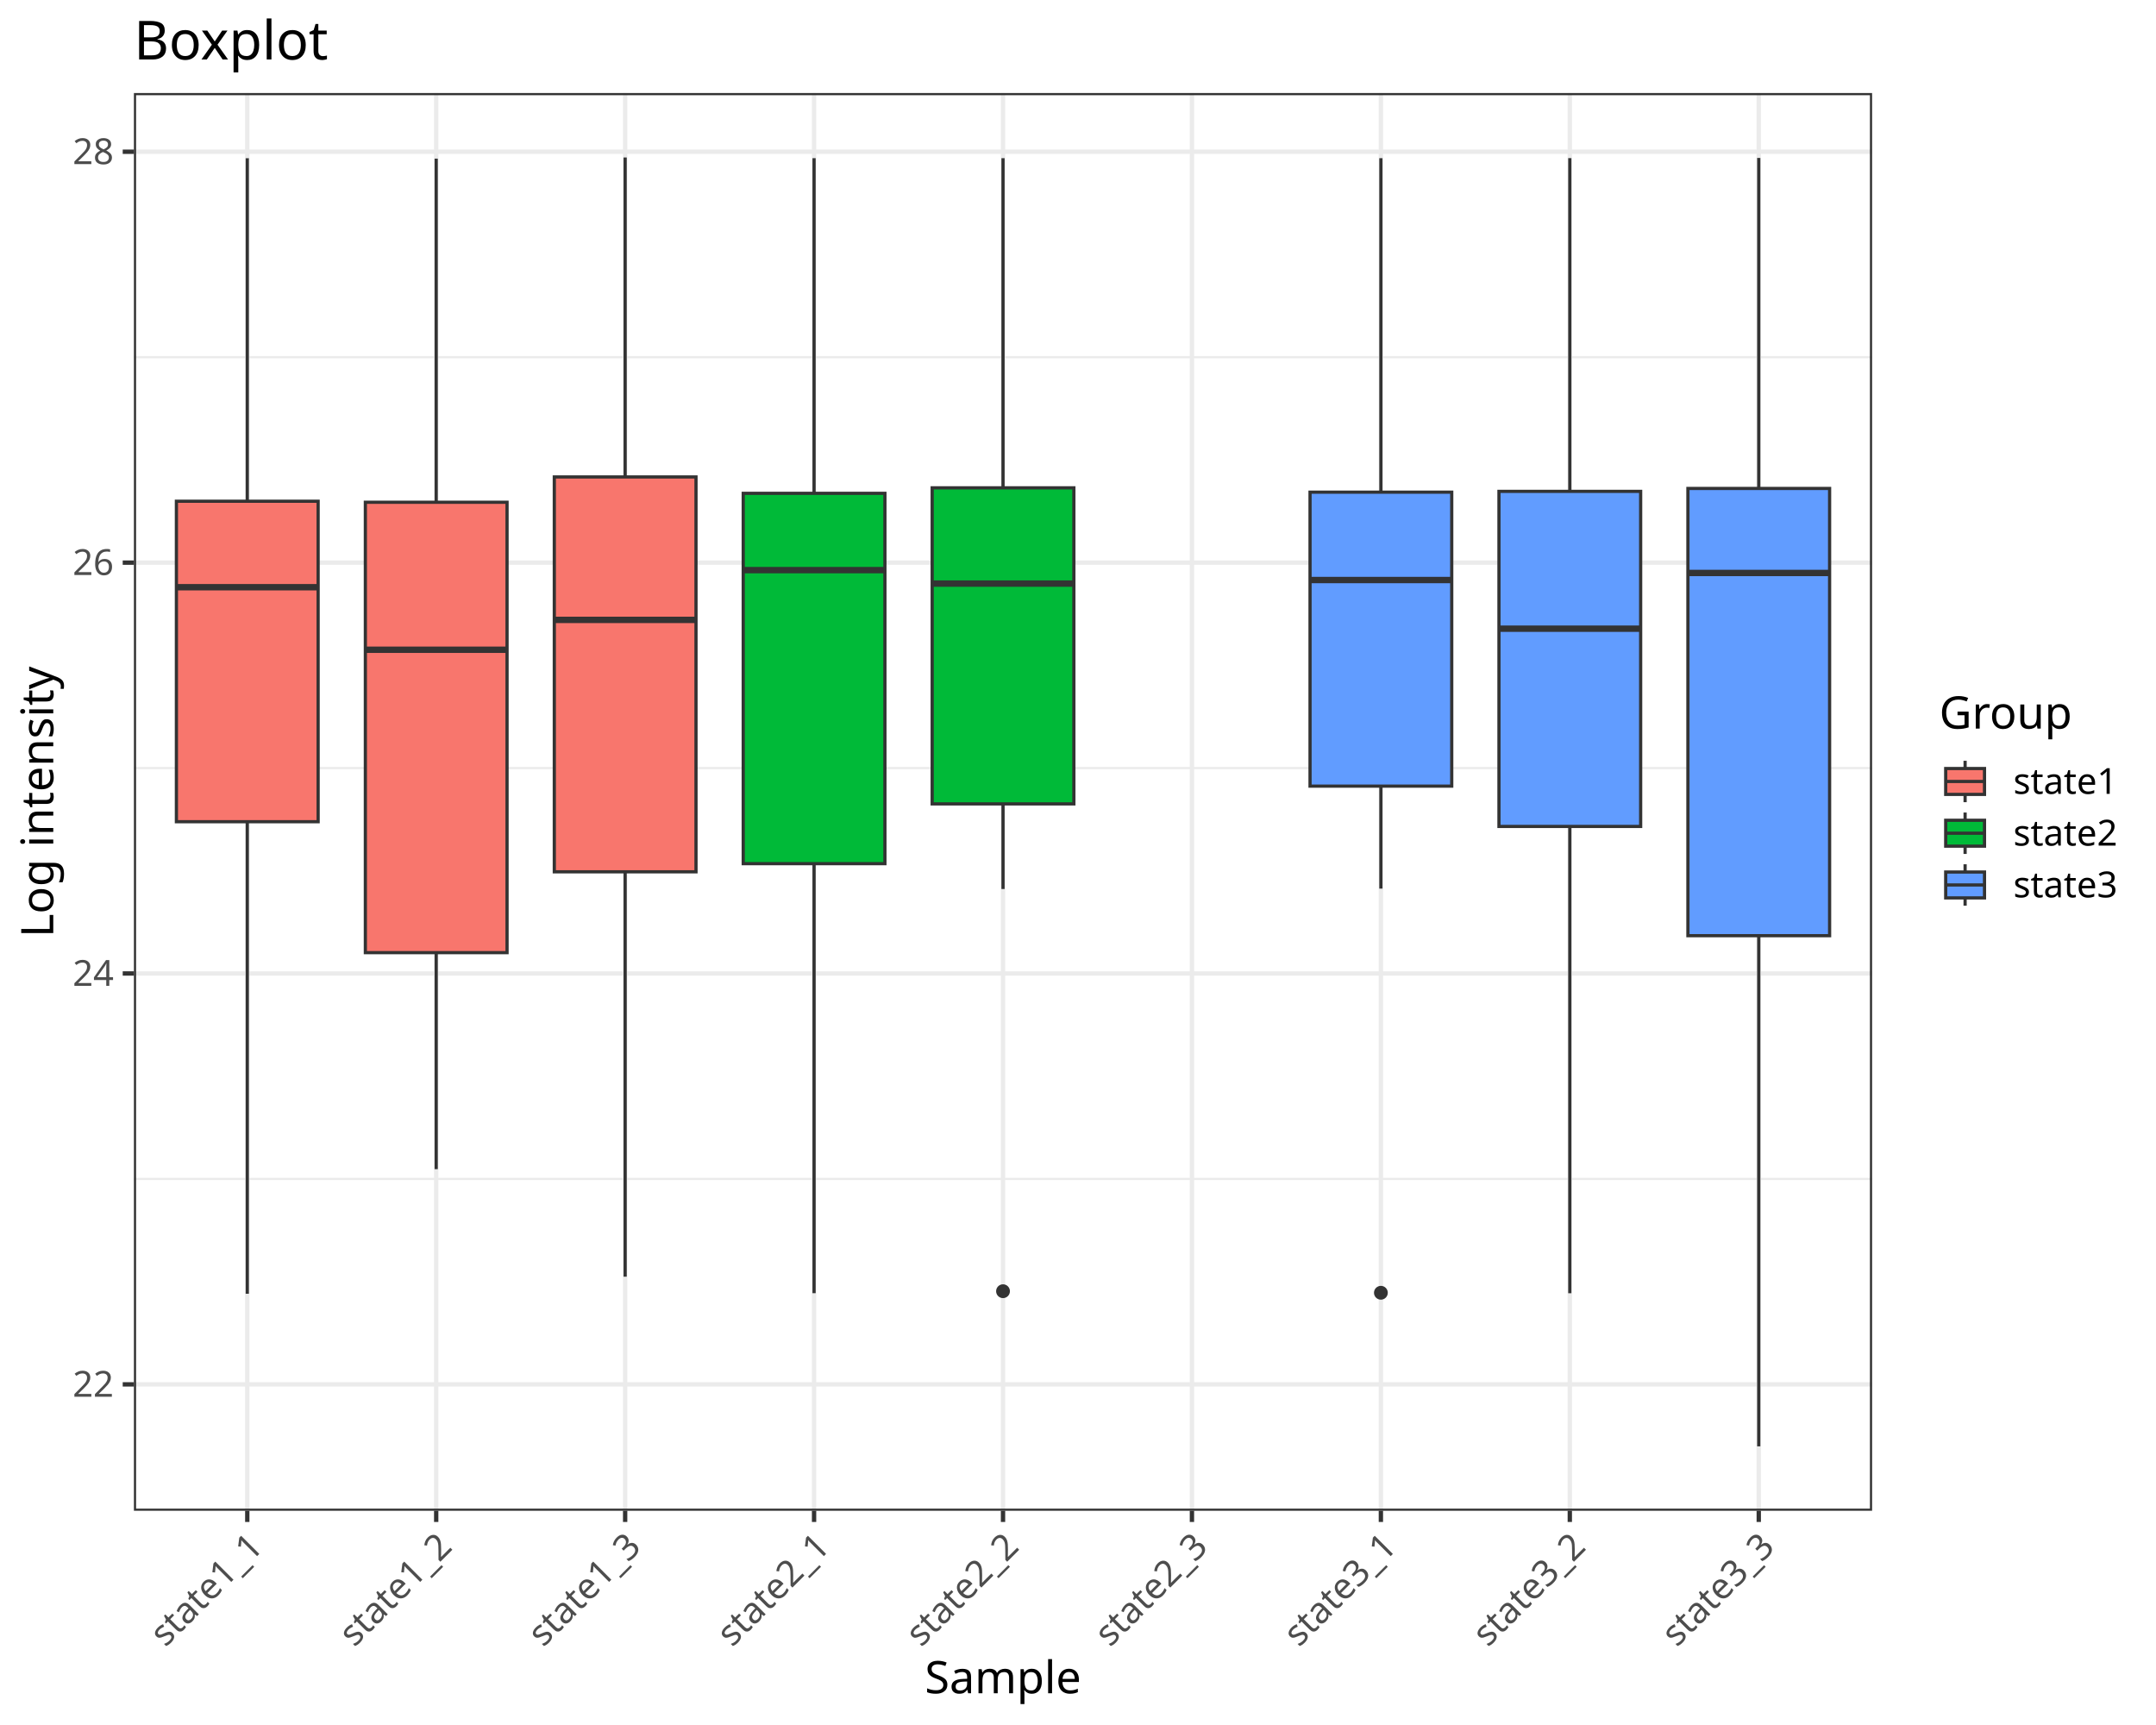
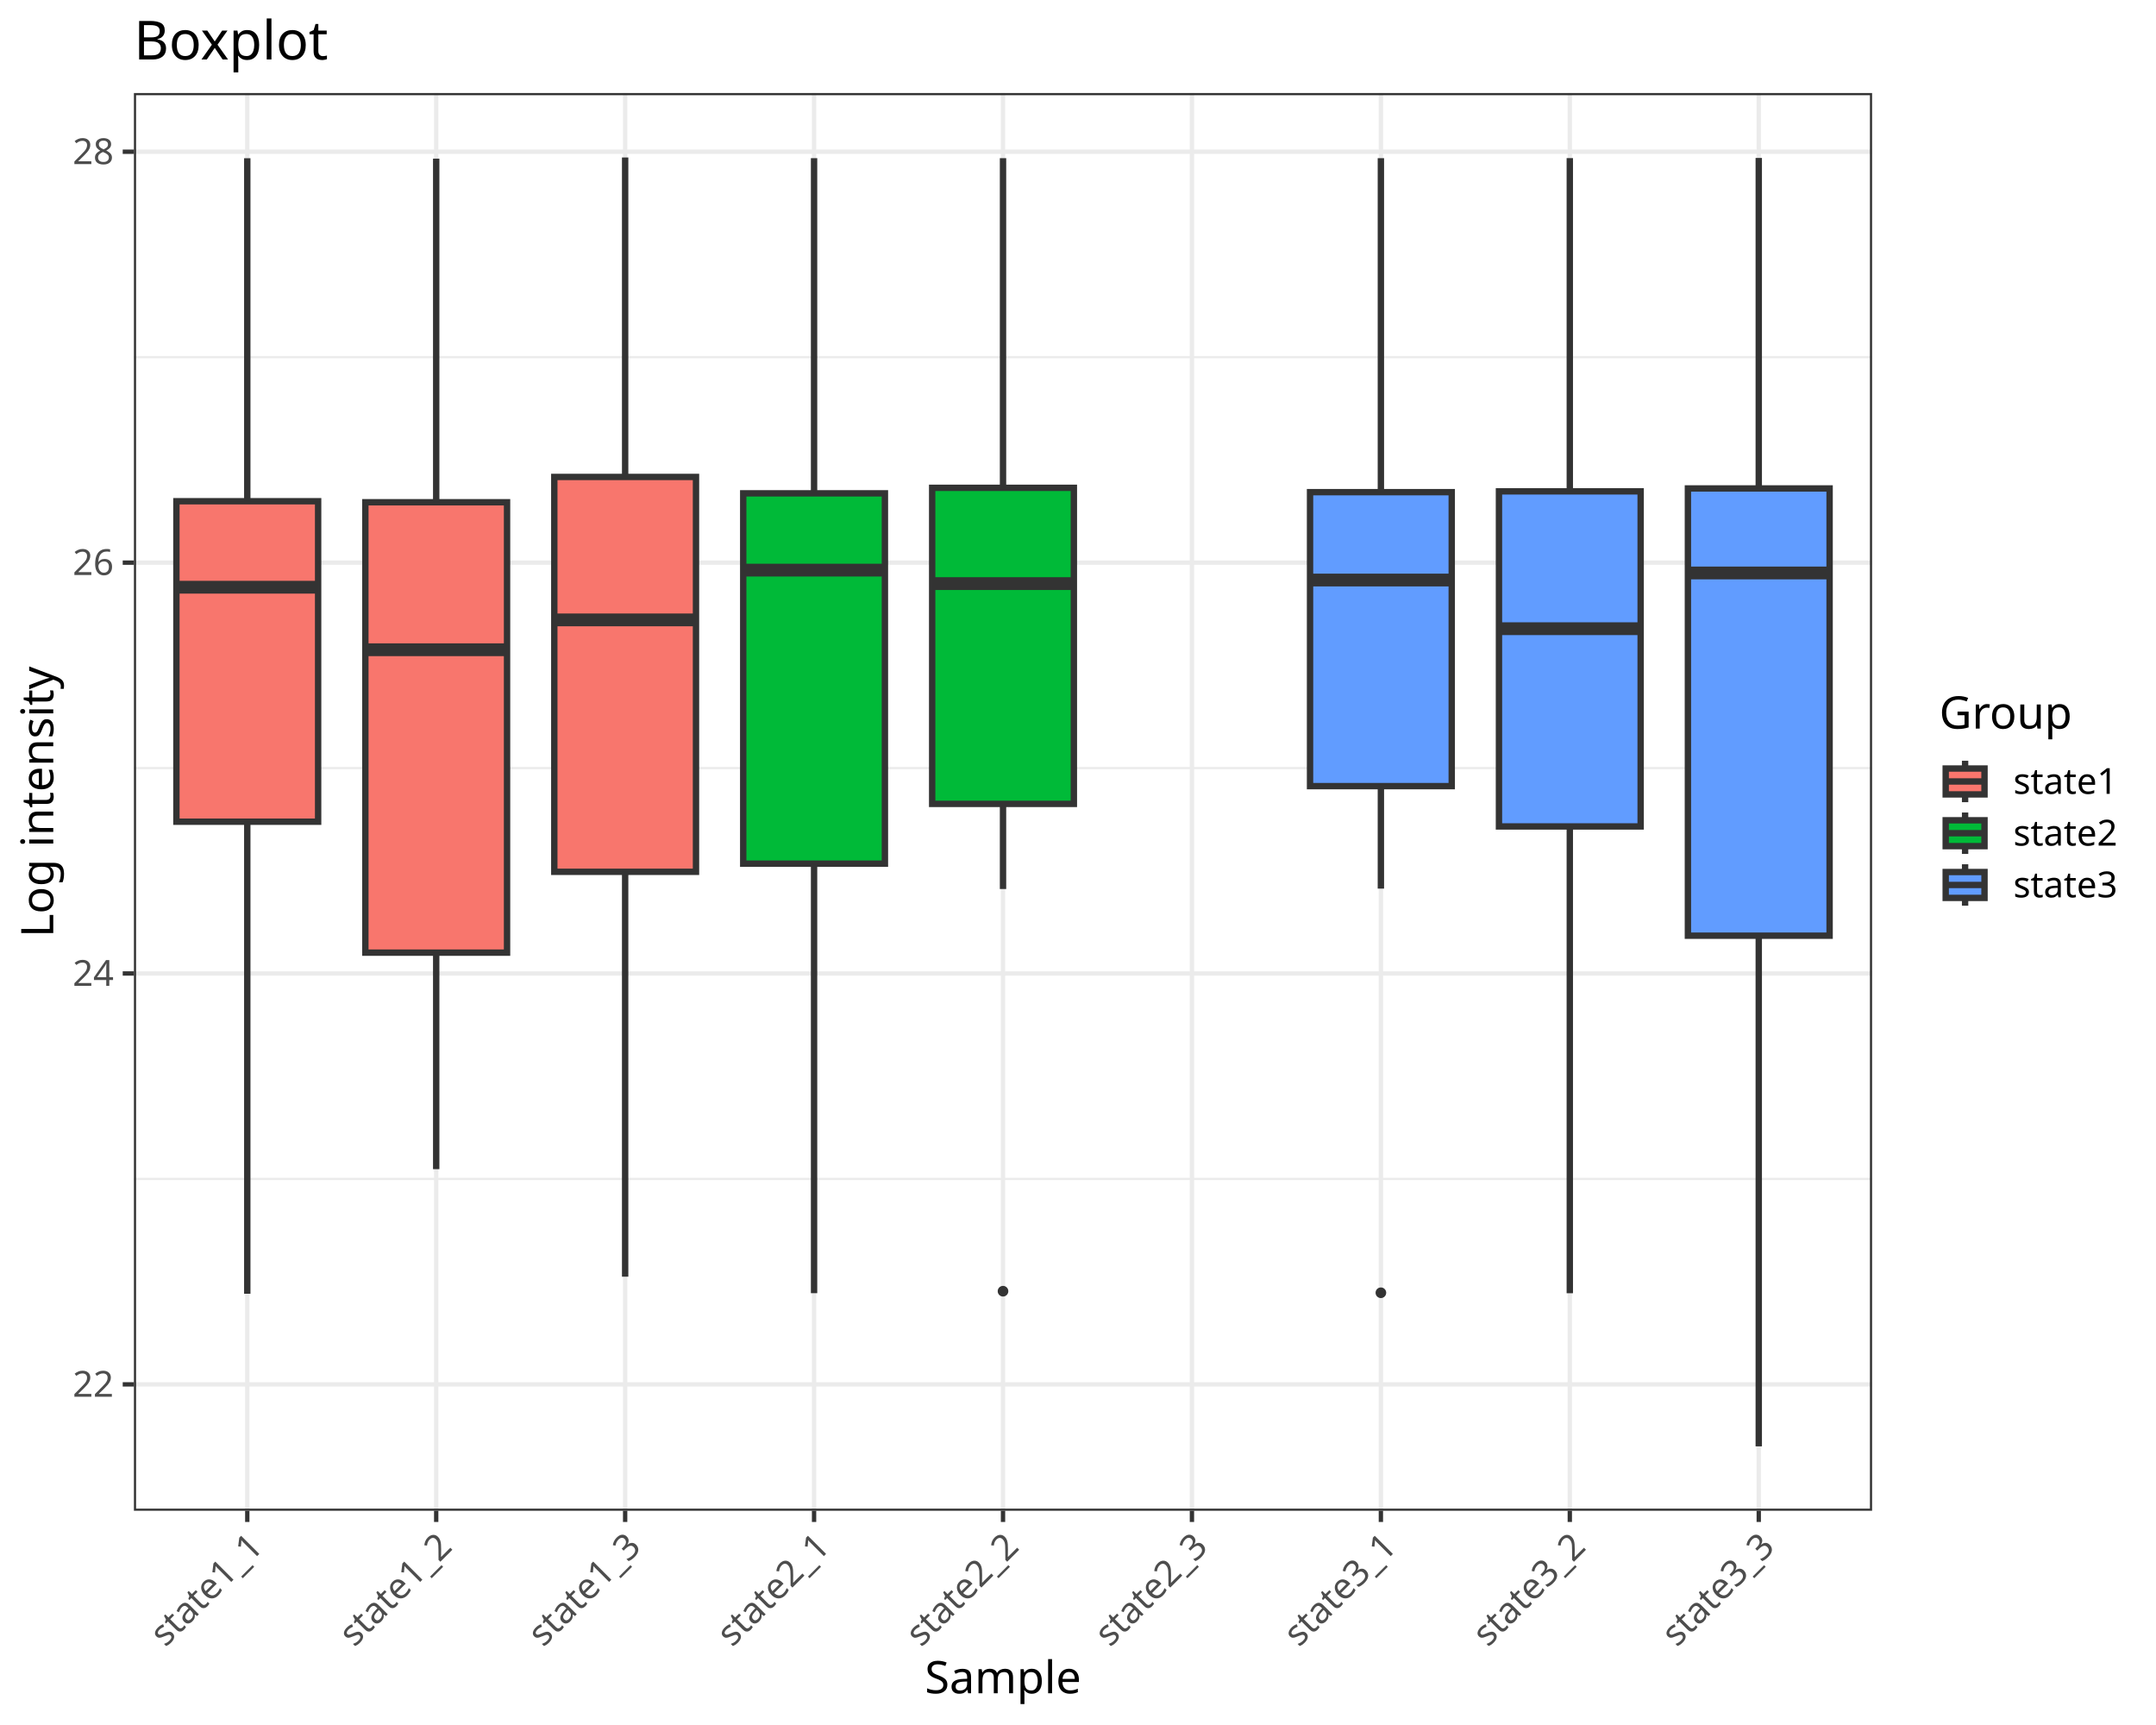
<svg xmlns="http://www.w3.org/2000/svg" class="svglite" data-engine-version="2.0" width="720.00pt" height="576.00pt" viewBox="0 0 720.00 576.00">
  <defs>
    <style type="text/css">
    .svglite line, .svglite polyline, .svglite polygon, .svglite path, .svglite rect, .svglite circle {
      fill: none;
      stroke: #000000;
      stroke-linecap: round;
      stroke-linejoin: round;
      stroke-miterlimit: 10.00;
    }
  </style>
  </defs>
  <rect width="100%" height="100%" style="stroke: none; fill: #FFFFFF;" />
  <defs>
    <clipPath id="cpMC4wMHw3MjAuMDB8MC4wMHw1NzYuMDA=">
      <rect x="0.00" y="0.00" width="720.00" height="576.00" />
    </clipPath>
  </defs>
  <g clip-path="url(#cpMC4wMHw3MjAuMDB8MC4wMHw1NzYuMDA=)">
    <rect x="0.00" y="0.00" width="720.00" height="576.00" style="stroke-width: 1.45; stroke: #FFFFFF; fill: #FFFFFF;" />
  </g>
  <defs>
    <clipPath id="cpNDQuNzJ8NjI1LjE5fDMxLjA3fDUwNC40Nw==">
      <rect x="44.72" y="31.07" width="580.47" height="473.40" />
    </clipPath>
  </defs>
  <g clip-path="url(#cpNDQuNzJ8NjI1LjE5fDMxLjA3fDUwNC40Nw==)">
    <rect x="44.72" y="31.07" width="580.47" height="473.40" style="stroke-width: 1.45; stroke: none; fill: #FFFFFF;" />
    <polyline points="44.72,393.66 625.19,393.66 " style="stroke-width: 0.73; stroke: #EBEBEB; stroke-linecap: butt;" />
    <polyline points="44.72,256.47 625.19,256.47 " style="stroke-width: 0.73; stroke: #EBEBEB; stroke-linecap: butt;" />
    <polyline points="44.72,119.27 625.19,119.27 " style="stroke-width: 0.73; stroke: #EBEBEB; stroke-linecap: butt;" />
    <polyline points="44.72,462.26 625.19,462.26 " style="stroke-width: 1.45; stroke: #EBEBEB; stroke-linecap: butt;" />
    <polyline points="44.72,325.06 625.19,325.06 " style="stroke-width: 1.45; stroke: #EBEBEB; stroke-linecap: butt;" />
    <polyline points="44.72,187.87 625.19,187.87 " style="stroke-width: 1.45; stroke: #EBEBEB; stroke-linecap: butt;" />
    <polyline points="44.72,50.67 625.19,50.67 " style="stroke-width: 1.45; stroke: #EBEBEB; stroke-linecap: butt;" />
    <polyline points="82.58,504.47 82.58,31.07 " style="stroke-width: 1.45; stroke: #EBEBEB; stroke-linecap: butt;" />
    <polyline points="145.67,504.47 145.67,31.07 " style="stroke-width: 1.45; stroke: #EBEBEB; stroke-linecap: butt;" />
    <polyline points="208.77,504.47 208.77,31.07 " style="stroke-width: 1.45; stroke: #EBEBEB; stroke-linecap: butt;" />
    <polyline points="271.86,504.47 271.86,31.07 " style="stroke-width: 1.45; stroke: #EBEBEB; stroke-linecap: butt;" />
    <polyline points="334.96,504.47 334.96,31.07 " style="stroke-width: 1.45; stroke: #EBEBEB; stroke-linecap: butt;" />
    <polyline points="398.05,504.47 398.05,31.07 " style="stroke-width: 1.45; stroke: #EBEBEB; stroke-linecap: butt;" />
    <polyline points="461.15,504.47 461.15,31.07 " style="stroke-width: 1.45; stroke: #EBEBEB; stroke-linecap: butt;" />
    <polyline points="524.24,504.47 524.24,31.07 " style="stroke-width: 1.45; stroke: #EBEBEB; stroke-linecap: butt;" />
    <polyline points="587.34,504.47 587.34,31.07 " style="stroke-width: 1.45; stroke: #EBEBEB; stroke-linecap: butt;" />
-     <line x1="82.58" y1="167.37" x2="82.58" y2="52.84" style="stroke-width: 1.07; stroke: #333333; stroke-linecap: butt;" />
-     <line x1="82.58" y1="274.38" x2="82.58" y2="432.00" style="stroke-width: 1.07; stroke: #333333; stroke-linecap: butt;" />
-     <polygon points="58.91,167.37 58.91,274.38 106.24,274.38 106.24,167.37 58.91,167.37 " style="stroke-width: 1.07; stroke: #333333; stroke-linecap: butt; stroke-linejoin: miter; fill: #F8766D;" />
-     <line x1="58.91" y1="196.08" x2="106.24" y2="196.08" style="stroke-width: 2.13; stroke: #333333; stroke-linecap: butt; stroke-linejoin: miter;" />
-     <line x1="145.67" y1="167.71" x2="145.67" y2="52.98" style="stroke-width: 1.07; stroke: #333333; stroke-linecap: butt;" />
-     <line x1="145.67" y1="318.10" x2="145.67" y2="390.39" style="stroke-width: 1.07; stroke: #333333; stroke-linecap: butt;" />
-     <polygon points="122.01,167.71 122.01,318.10 169.33,318.10 169.33,167.71 122.01,167.71 " style="stroke-width: 1.07; stroke: #333333; stroke-linecap: butt; stroke-linejoin: miter; fill: #F8766D;" />
-     <line x1="122.01" y1="216.96" x2="169.33" y2="216.96" style="stroke-width: 2.13; stroke: #333333; stroke-linecap: butt; stroke-linejoin: miter;" />
-     <line x1="208.77" y1="159.26" x2="208.77" y2="52.59" style="stroke-width: 1.07; stroke: #333333; stroke-linecap: butt;" />
-     <line x1="208.77" y1="291.11" x2="208.77" y2="426.29" style="stroke-width: 1.07; stroke: #333333; stroke-linecap: butt;" />
-     <polygon points="185.11,159.26 185.11,291.11 232.43,291.11 232.43,159.26 185.11,159.26 " style="stroke-width: 1.07; stroke: #333333; stroke-linecap: butt; stroke-linejoin: miter; fill: #F8766D;" />
-     <line x1="185.11" y1="206.99" x2="232.43" y2="206.99" style="stroke-width: 2.13; stroke: #333333; stroke-linecap: butt; stroke-linejoin: miter;" />
-     <line x1="271.86" y1="164.73" x2="271.86" y2="52.81" style="stroke-width: 1.07; stroke: #333333; stroke-linecap: butt;" />
-     <line x1="271.86" y1="288.39" x2="271.86" y2="431.81" style="stroke-width: 1.07; stroke: #333333; stroke-linecap: butt;" />
-     <polygon points="248.20,164.73 248.20,288.39 295.52,288.39 295.52,164.73 248.20,164.73 " style="stroke-width: 1.07; stroke: #333333; stroke-linecap: butt; stroke-linejoin: miter; fill: #00BA38;" />
-     <line x1="248.20" y1="190.37" x2="295.52" y2="190.37" style="stroke-width: 2.13; stroke: #333333; stroke-linecap: butt; stroke-linejoin: miter;" />
-     <circle cx="334.96" cy="431.15" r="1.95" style="stroke-width: 0.71; stroke: #333333; fill: #333333;" />
-     <line x1="334.96" y1="162.89" x2="334.96" y2="52.81" style="stroke-width: 1.07; stroke: #333333; stroke-linecap: butt;" />
-     <line x1="334.96" y1="268.43" x2="334.96" y2="296.86" style="stroke-width: 1.07; stroke: #333333; stroke-linecap: butt;" />
-     <polygon points="311.30,162.89 311.30,268.43 358.62,268.43 358.62,162.89 311.30,162.89 " style="stroke-width: 1.07; stroke: #333333; stroke-linecap: butt; stroke-linejoin: miter; fill: #00BA38;" />
-     <line x1="311.30" y1="194.87" x2="358.62" y2="194.87" style="stroke-width: 2.13; stroke: #333333; stroke-linecap: butt; stroke-linejoin: miter;" />
-     <circle cx="461.15" cy="431.67" r="1.95" style="stroke-width: 0.71; stroke: #333333; fill: #333333;" />
-     <line x1="461.15" y1="164.34" x2="461.15" y2="52.81" style="stroke-width: 1.07; stroke: #333333; stroke-linecap: butt;" />
-     <line x1="461.15" y1="262.50" x2="461.15" y2="296.72" style="stroke-width: 1.07; stroke: #333333; stroke-linecap: butt;" />
-     <polygon points="437.49,164.34 437.49,262.50 484.81,262.50 484.81,164.34 437.49,164.34 " style="stroke-width: 1.07; stroke: #333333; stroke-linecap: butt; stroke-linejoin: miter; fill: #619CFF;" />
-     <line x1="437.49" y1="193.68" x2="484.81" y2="193.68" style="stroke-width: 2.13; stroke: #333333; stroke-linecap: butt; stroke-linejoin: miter;" />
-     <line x1="524.24" y1="164.07" x2="524.24" y2="52.80" style="stroke-width: 1.07; stroke: #333333; stroke-linecap: butt;" />
-     <line x1="524.24" y1="275.96" x2="524.24" y2="431.82" style="stroke-width: 1.07; stroke: #333333; stroke-linecap: butt;" />
-     <polygon points="500.58,164.07 500.58,275.96 547.90,275.96 547.90,164.07 500.58,164.07 " style="stroke-width: 1.07; stroke: #333333; stroke-linecap: butt; stroke-linejoin: miter; fill: #619CFF;" />
-     <line x1="500.58" y1="209.93" x2="547.90" y2="209.93" style="stroke-width: 2.13; stroke: #333333; stroke-linecap: butt; stroke-linejoin: miter;" />
-     <line x1="587.34" y1="163.10" x2="587.34" y2="52.75" style="stroke-width: 1.07; stroke: #333333; stroke-linecap: butt;" />
-     <line x1="587.34" y1="312.44" x2="587.34" y2="482.95" style="stroke-width: 1.07; stroke: #333333; stroke-linecap: butt;" />
-     <polygon points="563.68,163.10 563.68,312.44 611.00,312.44 611.00,163.10 563.68,163.10 " style="stroke-width: 1.07; stroke: #333333; stroke-linecap: butt; stroke-linejoin: miter; fill: #619CFF;" />
-     <line x1="563.68" y1="191.32" x2="611.00" y2="191.32" style="stroke-width: 2.13; stroke: #333333; stroke-linecap: butt; stroke-linejoin: miter;" />
+     <line x1="82.58" y1="167.37" x2="82.58" y2="52.84" style="stroke-width: 2.13; stroke: #333333; stroke-linecap: butt;" />
+     <line x1="82.58" y1="274.38" x2="82.58" y2="432.00" style="stroke-width: 2.13; stroke: #333333; stroke-linecap: butt;" />
+     <polygon points="58.91,167.37 58.91,274.38 106.24,274.38 106.24,167.37 58.91,167.37 " style="stroke-width: 2.13; stroke: #333333; stroke-linecap: butt; stroke-linejoin: miter; fill: #F8766D;" />
+     <line x1="58.91" y1="196.08" x2="106.24" y2="196.08" style="stroke-width: 4.27; stroke: #333333; stroke-linecap: butt; stroke-linejoin: miter;" />
+     <line x1="145.67" y1="167.71" x2="145.67" y2="52.98" style="stroke-width: 2.13; stroke: #333333; stroke-linecap: butt;" />
+     <line x1="145.67" y1="318.10" x2="145.67" y2="390.39" style="stroke-width: 2.13; stroke: #333333; stroke-linecap: butt;" />
+     <polygon points="122.01,167.71 122.01,318.10 169.33,318.10 169.33,167.71 122.01,167.71 " style="stroke-width: 2.13; stroke: #333333; stroke-linecap: butt; stroke-linejoin: miter; fill: #F8766D;" />
+     <line x1="122.01" y1="216.96" x2="169.33" y2="216.96" style="stroke-width: 4.27; stroke: #333333; stroke-linecap: butt; stroke-linejoin: miter;" />
+     <line x1="208.77" y1="159.26" x2="208.77" y2="52.59" style="stroke-width: 2.13; stroke: #333333; stroke-linecap: butt;" />
+     <line x1="208.77" y1="291.11" x2="208.77" y2="426.29" style="stroke-width: 2.13; stroke: #333333; stroke-linecap: butt;" />
+     <polygon points="185.11,159.26 185.11,291.11 232.43,291.11 232.43,159.26 185.11,159.26 " style="stroke-width: 2.13; stroke: #333333; stroke-linecap: butt; stroke-linejoin: miter; fill: #F8766D;" />
+     <line x1="185.11" y1="206.99" x2="232.43" y2="206.99" style="stroke-width: 4.27; stroke: #333333; stroke-linecap: butt; stroke-linejoin: miter;" />
+     <line x1="271.86" y1="164.73" x2="271.86" y2="52.81" style="stroke-width: 2.13; stroke: #333333; stroke-linecap: butt;" />
+     <line x1="271.86" y1="288.39" x2="271.86" y2="431.81" style="stroke-width: 2.13; stroke: #333333; stroke-linecap: butt;" />
+     <polygon points="248.20,164.73 248.20,288.39 295.52,288.39 295.52,164.73 248.20,164.73 " style="stroke-width: 2.13; stroke: #333333; stroke-linecap: butt; stroke-linejoin: miter; fill: #00BA38;" />
+     <line x1="248.20" y1="190.37" x2="295.52" y2="190.37" style="stroke-width: 4.27; stroke: #333333; stroke-linecap: butt; stroke-linejoin: miter;" />
+     <circle cx="334.96" cy="431.15" r="1.42" style="stroke-width: 0.71; stroke: #333333; fill: #333333;" />
+     <line x1="334.96" y1="162.89" x2="334.96" y2="52.81" style="stroke-width: 2.13; stroke: #333333; stroke-linecap: butt;" />
+     <line x1="334.96" y1="268.43" x2="334.96" y2="296.86" style="stroke-width: 2.13; stroke: #333333; stroke-linecap: butt;" />
+     <polygon points="311.30,162.89 311.30,268.43 358.62,268.43 358.62,162.89 311.30,162.89 " style="stroke-width: 2.13; stroke: #333333; stroke-linecap: butt; stroke-linejoin: miter; fill: #00BA38;" />
+     <line x1="311.30" y1="194.87" x2="358.62" y2="194.87" style="stroke-width: 4.27; stroke: #333333; stroke-linecap: butt; stroke-linejoin: miter;" />
+     <circle cx="461.15" cy="431.67" r="1.42" style="stroke-width: 0.71; stroke: #333333; fill: #333333;" />
+     <line x1="461.15" y1="164.34" x2="461.15" y2="52.81" style="stroke-width: 2.13; stroke: #333333; stroke-linecap: butt;" />
+     <line x1="461.15" y1="262.50" x2="461.15" y2="296.72" style="stroke-width: 2.13; stroke: #333333; stroke-linecap: butt;" />
+     <polygon points="437.49,164.34 437.49,262.50 484.81,262.50 484.81,164.34 437.49,164.34 " style="stroke-width: 2.13; stroke: #333333; stroke-linecap: butt; stroke-linejoin: miter; fill: #619CFF;" />
+     <line x1="437.49" y1="193.68" x2="484.81" y2="193.68" style="stroke-width: 4.27; stroke: #333333; stroke-linecap: butt; stroke-linejoin: miter;" />
+     <line x1="524.24" y1="164.07" x2="524.24" y2="52.80" style="stroke-width: 2.13; stroke: #333333; stroke-linecap: butt;" />
+     <line x1="524.24" y1="275.96" x2="524.24" y2="431.82" style="stroke-width: 2.13; stroke: #333333; stroke-linecap: butt;" />
+     <polygon points="500.58,164.07 500.58,275.96 547.90,275.96 547.90,164.07 500.58,164.07 " style="stroke-width: 2.13; stroke: #333333; stroke-linecap: butt; stroke-linejoin: miter; fill: #619CFF;" />
+     <line x1="500.58" y1="209.93" x2="547.90" y2="209.93" style="stroke-width: 4.27; stroke: #333333; stroke-linecap: butt; stroke-linejoin: miter;" />
+     <line x1="587.34" y1="163.10" x2="587.34" y2="52.75" style="stroke-width: 2.13; stroke: #333333; stroke-linecap: butt;" />
+     <line x1="587.34" y1="312.44" x2="587.34" y2="482.95" style="stroke-width: 2.13; stroke: #333333; stroke-linecap: butt;" />
+     <polygon points="563.68,163.10 563.68,312.44 611.00,312.44 611.00,163.10 563.68,163.10 " style="stroke-width: 2.13; stroke: #333333; stroke-linecap: butt; stroke-linejoin: miter; fill: #619CFF;" />
+     <line x1="563.68" y1="191.32" x2="611.00" y2="191.32" style="stroke-width: 4.27; stroke: #333333; stroke-linecap: butt; stroke-linejoin: miter;" />
    <rect x="44.72" y="31.07" width="580.47" height="473.40" style="stroke-width: 1.45; stroke: #333333;" />
  </g>
  <g clip-path="url(#cpMC4wMHw3MjAuMDB8MC4wMHw1NzYuMDA=)">
    <text x="37.99" y="466.39" text-anchor="end" style="font-size: 12.00px; fill: #4D4D4D; font-family: sans;" textLength="13.35px" lengthAdjust="spacingAndGlyphs">22</text>
    <text x="37.99" y="329.19" text-anchor="end" style="font-size: 12.00px; fill: #4D4D4D; font-family: sans;" textLength="13.35px" lengthAdjust="spacingAndGlyphs">24</text>
    <text x="37.99" y="192.00" text-anchor="end" style="font-size: 12.00px; fill: #4D4D4D; font-family: sans;" textLength="13.35px" lengthAdjust="spacingAndGlyphs">26</text>
    <text x="37.99" y="54.80" text-anchor="end" style="font-size: 12.00px; fill: #4D4D4D; font-family: sans;" textLength="13.35px" lengthAdjust="spacingAndGlyphs">28</text>
    <polyline points="40.98,462.26 44.72,462.26 " style="stroke-width: 1.45; stroke: #333333; stroke-linecap: butt;" />
    <polyline points="40.98,325.06 44.72,325.06 " style="stroke-width: 1.45; stroke: #333333; stroke-linecap: butt;" />
    <polyline points="40.98,187.87 44.72,187.87 " style="stroke-width: 1.45; stroke: #333333; stroke-linecap: butt;" />
    <polyline points="40.98,50.67 44.72,50.67 " style="stroke-width: 1.45; stroke: #333333; stroke-linecap: butt;" />
    <polyline points="82.58,508.21 82.58,504.47 " style="stroke-width: 1.45; stroke: #333333; stroke-linecap: butt;" />
    <polyline points="145.67,508.21 145.67,504.47 " style="stroke-width: 1.45; stroke: #333333; stroke-linecap: butt;" />
    <polyline points="208.77,508.21 208.77,504.47 " style="stroke-width: 1.45; stroke: #333333; stroke-linecap: butt;" />
    <polyline points="271.86,508.21 271.86,504.47 " style="stroke-width: 1.45; stroke: #333333; stroke-linecap: butt;" />
    <polyline points="334.96,508.21 334.96,504.47 " style="stroke-width: 1.45; stroke: #333333; stroke-linecap: butt;" />
    <polyline points="398.05,508.21 398.05,504.47 " style="stroke-width: 1.45; stroke: #333333; stroke-linecap: butt;" />
    <polyline points="461.15,508.21 461.15,504.47 " style="stroke-width: 1.45; stroke: #333333; stroke-linecap: butt;" />
    <polyline points="524.24,508.21 524.24,504.47 " style="stroke-width: 1.45; stroke: #333333; stroke-linecap: butt;" />
    <polyline points="587.34,508.21 587.34,504.47 " style="stroke-width: 1.45; stroke: #333333; stroke-linecap: butt;" />
    <text transform="translate(88.42,517.04) rotate(-45)" text-anchor="end" style="font-size: 12.00px; fill: #4D4D4D; font-family: sans;" textLength="46.04px" lengthAdjust="spacingAndGlyphs">state1_1</text>
    <text transform="translate(151.51,517.04) rotate(-45)" text-anchor="end" style="font-size: 12.00px; fill: #4D4D4D; font-family: sans;" textLength="46.04px" lengthAdjust="spacingAndGlyphs">state1_2</text>
    <text transform="translate(214.61,517.04) rotate(-45)" text-anchor="end" style="font-size: 12.00px; fill: #4D4D4D; font-family: sans;" textLength="46.04px" lengthAdjust="spacingAndGlyphs">state1_3</text>
    <text transform="translate(277.70,517.04) rotate(-45)" text-anchor="end" style="font-size: 12.00px; fill: #4D4D4D; font-family: sans;" textLength="46.04px" lengthAdjust="spacingAndGlyphs">state2_1</text>
    <text transform="translate(340.80,517.04) rotate(-45)" text-anchor="end" style="font-size: 12.00px; fill: #4D4D4D; font-family: sans;" textLength="46.04px" lengthAdjust="spacingAndGlyphs">state2_2</text>
    <text transform="translate(403.89,517.04) rotate(-45)" text-anchor="end" style="font-size: 12.00px; fill: #4D4D4D; font-family: sans;" textLength="46.04px" lengthAdjust="spacingAndGlyphs">state2_3</text>
    <text transform="translate(466.99,517.04) rotate(-45)" text-anchor="end" style="font-size: 12.00px; fill: #4D4D4D; font-family: sans;" textLength="46.04px" lengthAdjust="spacingAndGlyphs">state3_1</text>
    <text transform="translate(530.08,517.04) rotate(-45)" text-anchor="end" style="font-size: 12.00px; fill: #4D4D4D; font-family: sans;" textLength="46.04px" lengthAdjust="spacingAndGlyphs">state3_2</text>
    <text transform="translate(593.18,517.04) rotate(-45)" text-anchor="end" style="font-size: 12.00px; fill: #4D4D4D; font-family: sans;" textLength="46.04px" lengthAdjust="spacingAndGlyphs">state3_3</text>
    <text x="334.96" y="565.41" text-anchor="middle" style="font-size: 15.00px; font-family: sans;" textLength="50.87px" lengthAdjust="spacingAndGlyphs">Sample</text>
    <text transform="translate(17.79,267.77) rotate(-90)" text-anchor="middle" style="font-size: 15.00px; font-family: sans;" textLength="84.23px" lengthAdjust="spacingAndGlyphs">Log intensity</text>
    <rect x="640.14" y="223.92" width="72.39" height="87.69" style="stroke-width: 1.45; stroke: none; fill: #FFFFFF;" />
    <text x="647.61" y="243.28" style="font-size: 15.00px; font-family: sans;" textLength="41.70px" lengthAdjust="spacingAndGlyphs">Group</text>
    <rect x="647.61" y="252.30" width="17.28" height="17.28" style="stroke-width: 1.45; stroke: none; fill: #FFFFFF;" />
-     <polyline points="656.25,267.86 656.25,265.26 " style="stroke-width: 1.07; stroke: #333333; stroke-linecap: butt; stroke-linejoin: miter;" />
-     <polyline points="656.25,256.62 656.25,254.03 " style="stroke-width: 1.07; stroke: #333333; stroke-linecap: butt; stroke-linejoin: miter;" />
-     <rect x="649.77" y="256.62" width="12.96" height="8.64" style="stroke-width: 1.07; stroke: #333333; stroke-linecap: butt; stroke-linejoin: miter; fill: #F8766D;" />
-     <polyline points="649.77,260.94 662.73,260.94 " style="stroke-width: 1.07; stroke: #333333; stroke-linecap: butt; stroke-linejoin: miter;" />
+     <polyline points="656.25,267.86 656.25,265.26 " style="stroke-width: 2.13; stroke: #333333; stroke-linecap: butt; stroke-linejoin: miter;" />
+     <polyline points="656.25,256.62 656.25,254.03 " style="stroke-width: 2.13; stroke: #333333; stroke-linecap: butt; stroke-linejoin: miter;" />
+     <rect x="649.77" y="256.62" width="12.96" height="8.64" style="stroke-width: 2.13; stroke: #333333; stroke-linecap: butt; stroke-linejoin: miter; fill: #F8766D;" />
+     <polyline points="649.77,260.94 662.73,260.94 " style="stroke-width: 2.13; stroke: #333333; stroke-linecap: butt; stroke-linejoin: miter;" />
    <rect x="647.61" y="269.58" width="17.28" height="17.28" style="stroke-width: 1.45; stroke: none; fill: #FFFFFF;" />
-     <polyline points="656.25,285.14 656.25,282.54 " style="stroke-width: 1.07; stroke: #333333; stroke-linecap: butt; stroke-linejoin: miter;" />
-     <polyline points="656.25,273.90 656.25,271.31 " style="stroke-width: 1.07; stroke: #333333; stroke-linecap: butt; stroke-linejoin: miter;" />
-     <rect x="649.77" y="273.90" width="12.96" height="8.64" style="stroke-width: 1.07; stroke: #333333; stroke-linecap: butt; stroke-linejoin: miter; fill: #00BA38;" />
-     <polyline points="649.77,278.22 662.73,278.22 " style="stroke-width: 1.07; stroke: #333333; stroke-linecap: butt; stroke-linejoin: miter;" />
+     <polyline points="656.25,285.14 656.25,282.54 " style="stroke-width: 2.13; stroke: #333333; stroke-linecap: butt; stroke-linejoin: miter;" />
+     <polyline points="656.25,273.90 656.25,271.31 " style="stroke-width: 2.13; stroke: #333333; stroke-linecap: butt; stroke-linejoin: miter;" />
+     <rect x="649.77" y="273.90" width="12.96" height="8.64" style="stroke-width: 2.13; stroke: #333333; stroke-linecap: butt; stroke-linejoin: miter; fill: #00BA38;" />
+     <polyline points="649.77,278.22 662.73,278.22 " style="stroke-width: 2.13; stroke: #333333; stroke-linecap: butt; stroke-linejoin: miter;" />
    <rect x="647.61" y="286.86" width="17.28" height="17.28" style="stroke-width: 1.45; stroke: none; fill: #FFFFFF;" />
-     <polyline points="656.25,302.42 656.25,299.82 " style="stroke-width: 1.07; stroke: #333333; stroke-linecap: butt; stroke-linejoin: miter;" />
-     <polyline points="656.25,291.18 656.25,288.59 " style="stroke-width: 1.07; stroke: #333333; stroke-linecap: butt; stroke-linejoin: miter;" />
-     <rect x="649.77" y="291.18" width="12.96" height="8.64" style="stroke-width: 1.07; stroke: #333333; stroke-linecap: butt; stroke-linejoin: miter; fill: #619CFF;" />
-     <polyline points="649.77,295.50 662.73,295.50 " style="stroke-width: 1.07; stroke: #333333; stroke-linecap: butt; stroke-linejoin: miter;" />
+     <polyline points="656.25,302.42 656.25,299.82 " style="stroke-width: 2.13; stroke: #333333; stroke-linecap: butt; stroke-linejoin: miter;" />
+     <polyline points="656.25,291.18 656.25,288.59 " style="stroke-width: 2.13; stroke: #333333; stroke-linecap: butt; stroke-linejoin: miter;" />
+     <rect x="649.77" y="291.18" width="12.96" height="8.64" style="stroke-width: 2.13; stroke: #333333; stroke-linecap: butt; stroke-linejoin: miter; fill: #619CFF;" />
+     <polyline points="649.77,295.50 662.73,295.50 " style="stroke-width: 2.13; stroke: #333333; stroke-linecap: butt; stroke-linejoin: miter;" />
    <text x="672.36" y="265.07" style="font-size: 12.00px; font-family: sans;" textLength="32.70px" lengthAdjust="spacingAndGlyphs">state1</text>
    <text x="672.36" y="282.35" style="font-size: 12.00px; font-family: sans;" textLength="32.70px" lengthAdjust="spacingAndGlyphs">state2</text>
    <text x="672.36" y="299.63" style="font-size: 12.00px; font-family: sans;" textLength="32.70px" lengthAdjust="spacingAndGlyphs">state3</text>
    <text x="44.72" y="19.86" style="font-size: 18.00px; font-family: sans;" textLength="60.05px" lengthAdjust="spacingAndGlyphs">Boxplot</text>
  </g>
</svg>
